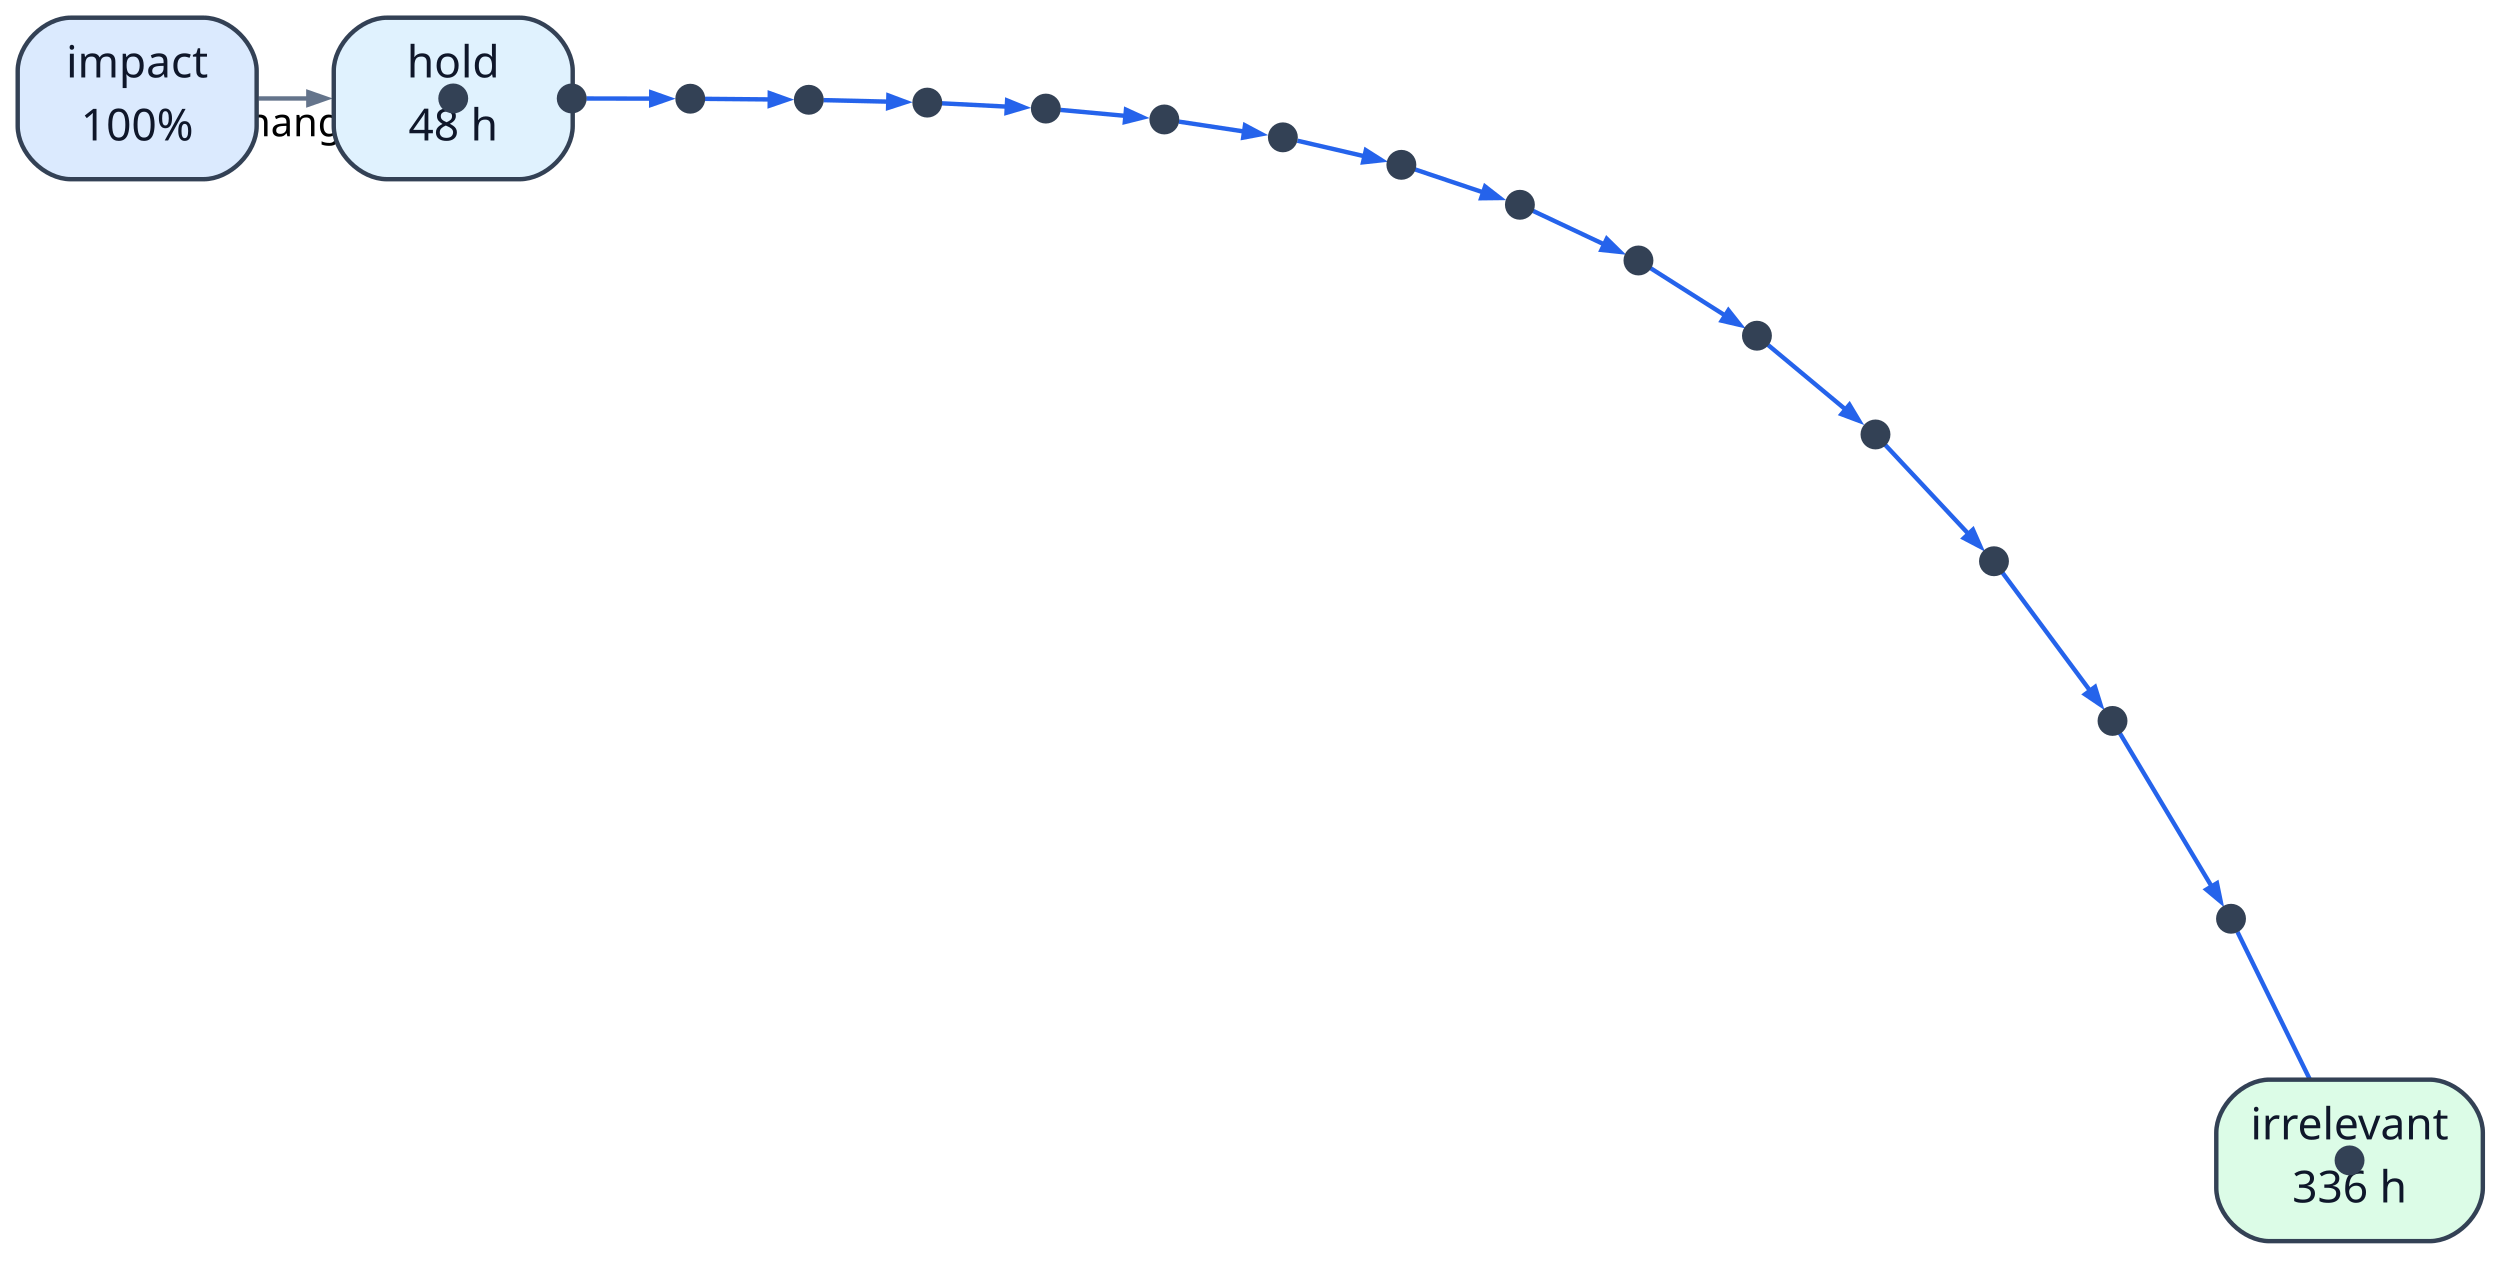
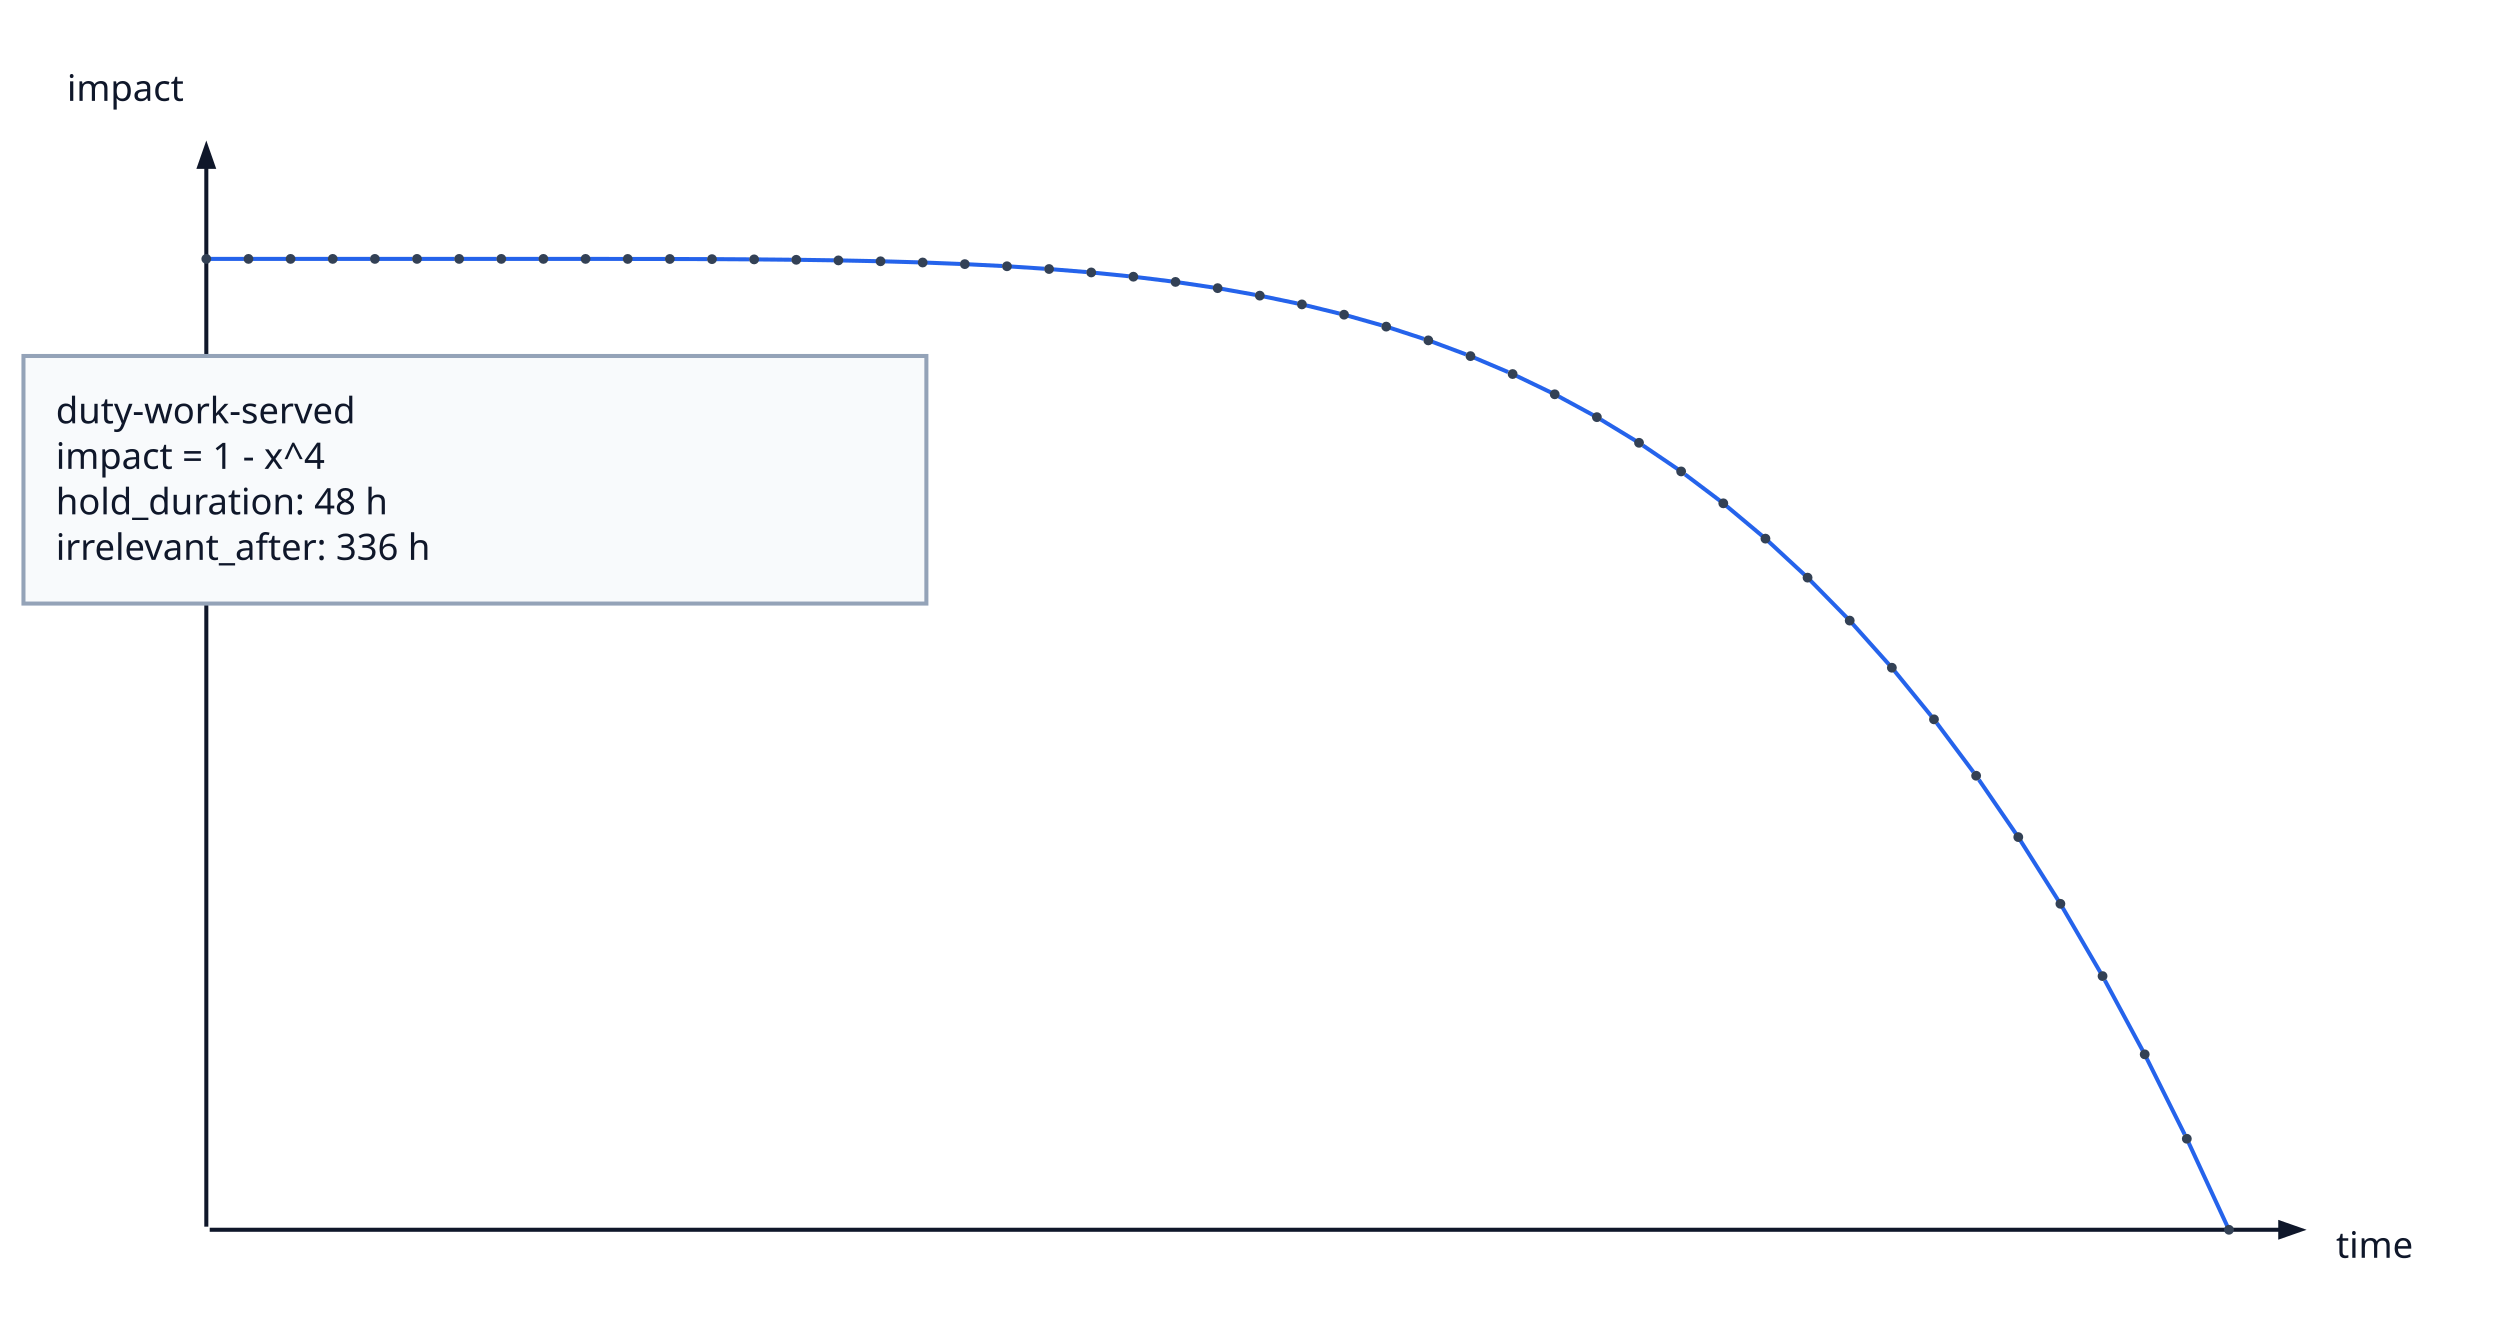
- <svg xmlns="http://www.w3.org/2000/svg" width="565pt" height="285pt" viewBox="0.00 0.00 565.00 285.00">
-   <g id="graph0" class="graph" transform="scale(1 1) rotate(0) translate(4 280.5)">
+ <svg xmlns="http://www.w3.org/2000/svg" width="618pt" height="330pt" viewBox="0.00 0.00 618.00 330.00">
+   <g id="graph0" class="graph" transform="scale(1 1) rotate(0) translate(4 326)">
    <g id="edge1" class="edge">
-       <path fill="none" stroke="#64748b" d="M54.41,-258.25C58.11,-258.25 61.94,-258.25 65.72,-258.25" />
-       <polygon fill="#64748b" stroke="#64748b" points="65.69,-259.65 69.69,-258.25 65.69,-256.85 65.69,-259.65" />
-       <text xml:space="preserve" text-anchor="middle" x="60.07" y="-249.7" font-family=" sans" font-size="9.00">unchanged</text>
+       <path fill="none" stroke="#0f172a" d="M47.84,-22C69.44,-22 498.85,-22 559.82,-22" />
+       <polygon fill="#0f172a" stroke="#0f172a" points="559.68,-23.75 564.68,-22 559.68,-20.25 559.68,-23.75" />
+     </g>
+     <g id="edge2" class="edge">
+       <path fill="none" stroke="#0f172a" d="M47,-22.77C47,-37.04 47,-243.99 47,-284.98" />
+       <polygon fill="#0f172a" stroke="#0f172a" points="45.25,-284.76 47,-289.76 48.75,-284.76 45.25,-284.76" />
+     </g>
+     <g id="edge3" class="edge">
+       <path fill="none" stroke="#2563eb" d="M47.96,-262C49.9,-262 54.25,-262 56.3,-262" />
+     </g>
+     <g id="edge4" class="edge">
+       <path fill="none" stroke="#2563eb" d="M58.38,-262C60.31,-262 64.66,-262 66.72,-262" />
+     </g>
+     <g id="edge5" class="edge">
+       <path fill="none" stroke="#2563eb" d="M68.79,-262C70.73,-262 75.08,-262 77.14,-262" />
+     </g>
+     <g id="edge6" class="edge">
+       <path fill="none" stroke="#2563eb" d="M79.21,-262C81.15,-262 85.5,-262 87.55,-262" />
+     </g>
+     <g id="edge7" class="edge">
+       <path fill="none" stroke="#2563eb" d="M89.63,-262C91.56,-262 95.91,-262 97.97,-262" />
+     </g>
+     <g id="edge8" class="edge">
+       <path fill="none" stroke="#2563eb" d="M100.04,-262C101.98,-262 106.33,-262 108.39,-262" />
+     </g>
+     <g id="edge9" class="edge">
+       <path fill="none" stroke="#2563eb" d="M110.46,-262C112.4,-262 116.75,-262 118.8,-262" />
+     </g>
+     <g id="edge10" class="edge">
+       <path fill="none" stroke="#2563eb" d="M120.88,-262C122.81,-262 127.16,-262 129.22,-262" />
+     </g>
+     <g id="edge11" class="edge">
+       <path fill="none" stroke="#2563eb" d="M131.29,-262C133.23,-262 137.58,-262 139.64,-262" />
+     </g>
+     <g id="edge12" class="edge">
+       <path fill="none" stroke="#2563eb" d="M141.71,-262C143.65,-262 148,-261.99 150.05,-261.99" />
+     </g>
+     <g id="edge13" class="edge">
+       <path fill="none" stroke="#2563eb" d="M152.13,-261.99C154.06,-261.99 158.41,-261.98 160.47,-261.98" />
+     </g>
+     <g id="edge14" class="edge">
+       <path fill="none" stroke="#2563eb" d="M162.54,-261.97C164.48,-261.97 168.83,-261.95 170.89,-261.95" />
+     </g>
+     <g id="edge15" class="edge">
+       <path fill="none" stroke="#2563eb" d="M172.96,-261.94C174.9,-261.92 179.25,-261.9 181.3,-261.89" />
+     </g>
+     <g id="edge16" class="edge">
+       <path fill="none" stroke="#2563eb" d="M183.38,-261.87C185.31,-261.85 189.66,-261.81 191.72,-261.79" />
+     </g>
+     <g id="edge17" class="edge">
+       <path fill="none" stroke="#2563eb" d="M193.79,-261.77C195.73,-261.74 200.08,-261.68 202.14,-261.65" />
    </g>
    <g id="edge18" class="edge">
-       <path fill="none" stroke="#64748b" d="M98.43,-258.25C98.43,-258.25 98.43,-258.25 98.43,-258.25" />
-     </g>
-     <g id="edge2" class="edge">
-       <path fill="none" stroke="#2563eb" d="M101.71,-258.25C105.41,-258.25 111.56,-258.25 116.64,-258.25" />
-       <polygon fill="#2563eb" stroke="#2563eb" points="116.39,-259.65 120.39,-258.25 116.39,-256.85 116.39,-259.65" />
-     </g>
-     <g id="edge3" class="edge">
-       <path fill="none" stroke="#2563eb" d="M128.5,-258.24C132.19,-258.23 138.34,-258.22 143.42,-258.21" />
-       <polygon fill="#2563eb" stroke="#2563eb" points="143.18,-259.61 147.18,-258.2 143.17,-256.81 143.18,-259.61" />
-     </g>
-     <g id="edge4" class="edge">
-       <path fill="none" stroke="#2563eb" d="M155.28,-258.16C158.98,-258.13 165.13,-258.07 170.21,-258.03" />
-       <polygon fill="#2563eb" stroke="#2563eb" points="169.97,-259.43 173.96,-258 169.95,-256.63 169.97,-259.43" />
-     </g>
-     <g id="edge5" class="edge">
-       <path fill="none" stroke="#2563eb" d="M182.07,-257.87C185.77,-257.79 191.91,-257.64 197,-257.52" />
-       <polygon fill="#2563eb" stroke="#2563eb" points="196.78,-258.92 200.75,-257.43 196.71,-256.12 196.78,-258.92" />
-     </g>
-     <g id="edge6" class="edge">
-       <path fill="none" stroke="#2563eb" d="M208.86,-257.15C212.55,-256.96 218.7,-256.65 223.78,-256.39" />
-       <polygon fill="#2563eb" stroke="#2563eb" points="223.61,-257.8 227.53,-256.2 223.47,-255.01 223.61,-257.8" />
-     </g>
-     <g id="edge7" class="edge">
-       <path fill="none" stroke="#2563eb" d="M235.64,-255.66C239.34,-255.32 245.49,-254.76 250.57,-254.29" />
-       <polygon fill="#2563eb" stroke="#2563eb" points="250.47,-255.71 254.32,-253.95 250.21,-252.92 250.47,-255.71" />
-     </g>
-     <g id="edge8" class="edge">
-       <path fill="none" stroke="#2563eb" d="M262.43,-253.01C266.12,-252.45 272.27,-251.52 277.35,-250.75" />
-       <polygon fill="#2563eb" stroke="#2563eb" points="277.37,-252.17 281.12,-250.18 276.96,-249.4 277.37,-252.17" />
-     </g>
-     <g id="edge9" class="edge">
-       <path fill="none" stroke="#2563eb" d="M289.21,-248.7C292.99,-247.82 299.33,-246.35 304.47,-245.16" />
-       <polygon fill="#2563eb" stroke="#2563eb" points="304.68,-246.55 308.26,-244.28 304.05,-243.82 304.68,-246.55" />
-     </g>
-     <g id="edge10" class="edge">
-       <path fill="none" stroke="#2563eb" d="M315.58,-242.28C319.31,-241.03 325.97,-238.78 331.32,-236.98" />
-       <polygon fill="#2563eb" stroke="#2563eb" points="331.63,-238.35 334.97,-235.75 330.74,-235.7 331.63,-238.35" />
-     </g>
-     <g id="edge11" class="edge">
-       <path fill="none" stroke="#2563eb" d="M342.37,-232.88C346.25,-231.05 353.34,-227.72 358.79,-225.15" />
-       <polygon fill="#2563eb" stroke="#2563eb" points="359.13,-226.54 362.15,-223.57 357.93,-224.01 359.13,-226.54" />
-     </g>
-     <g id="edge12" class="edge">
-       <path fill="none" stroke="#2563eb" d="M368.76,-220.06C372.64,-217.59 380.33,-212.72 386.02,-209.11" />
-       <polygon fill="#2563eb" stroke="#2563eb" points="386.62,-210.38 389.25,-207.06 385.12,-208.02 386.62,-210.38" />
-     </g>
-     <g id="edge13" class="edge">
-       <path fill="none" stroke="#2563eb" d="M395.54,-202.57C399.51,-199.27 407.43,-192.67 413.16,-187.9" />
-       <polygon fill="#2563eb" stroke="#2563eb" points="413.97,-189.04 416.15,-185.4 412.18,-186.89 413.97,-189.04" />
-     </g>
-     <g id="edge14" class="edge">
-       <path fill="none" stroke="#2563eb" d="M421.96,-180.06C426.05,-175.69 435.19,-165.91 441.13,-159.56" />
-       <polygon fill="#2563eb" stroke="#2563eb" points="441.88,-160.8 443.59,-156.92 439.84,-158.89 441.88,-160.8" />
-     </g>
-     <g id="edge15" class="edge">
-       <path fill="none" stroke="#2563eb" d="M448.4,-151.29C452.41,-145.89 462.35,-132.49 468.43,-124.3" />
-       <polygon fill="#2563eb" stroke="#2563eb" points="469.47,-125.25 470.73,-121.21 467.22,-123.58 469.47,-125.25" />
-     </g>
-     <g id="edge16" class="edge">
-       <path fill="none" stroke="#2563eb" d="M475.02,-114.9C479.05,-108.18 489.75,-90.32 495.83,-80.17" />
-       <polygon fill="#2563eb" stroke="#2563eb" points="497.03,-80.9 497.88,-76.75 494.63,-79.46 497.03,-80.9" />
-     </g>
-     <g id="edge17" class="edge">
-       <path fill="none" stroke="#2563eb" d="M501.65,-69.92C505.69,-61.7 517.19,-38.24 523.22,-25.96" />
-       <polygon fill="#2563eb" stroke="#2563eb" points="524.38,-26.77 524.89,-22.56 521.87,-25.53 524.38,-26.77" />
+       <path fill="none" stroke="#2563eb" d="M204.21,-261.61C206.15,-261.57 210.5,-261.48 212.55,-261.44" />
    </g>
    <g id="edge19" class="edge">
-       <path fill="none" stroke="#64748b" d="M527,-18.25C527,-18.25 527,-18.25 527,-18.25" />
-     </g>
-     <g id="node1" class="node">
-       <path fill="#dbeafe" stroke="#334155" d="M42,-276.5C42,-276.5 12,-276.5 12,-276.5 6,-276.5 0,-270.5 0,-264.5 0,-264.5 0,-252 0,-252 0,-246 6,-240 12,-240 12,-240 42,-240 42,-240 48,-240 54,-246 54,-252 54,-252 54,-264.5 54,-264.5 54,-270.5 48,-276.5 42,-276.5" />
-       <text xml:space="preserve" text-anchor="middle" x="27" y="-263" font-family=" sans" font-size="10.00" fill="#0f172a">impact</text>
-       <text xml:space="preserve" text-anchor="middle" x="27" y="-248.75" font-family=" sans" font-size="10.00" fill="#0f172a">100%</text>
-     </g>
-     <g id="node2" class="node">
-       <path fill="#e0f2fe" stroke="#334155" d="M113.43,-276.5C113.43,-276.5 83.43,-276.5 83.43,-276.5 77.43,-276.5 71.43,-270.5 71.43,-264.5 71.43,-264.5 71.43,-252 71.43,-252 71.43,-246 77.43,-240 83.43,-240 83.43,-240 113.43,-240 113.43,-240 119.43,-240 125.43,-246 125.43,-252 125.43,-252 125.43,-264.5 125.43,-264.5 125.43,-270.5 119.43,-276.5 113.43,-276.5" />
-       <text xml:space="preserve" text-anchor="middle" x="98.43" y="-263" font-family=" sans" font-size="10.00" fill="#0f172a">hold</text>
-       <text xml:space="preserve" text-anchor="middle" x="98.43" y="-248.75" font-family=" sans" font-size="10.00" fill="#0f172a">48 h</text>
-     </g>
-     <g id="node3" class="node">
-       <path fill="#dcfce7" stroke="#334155" d="M545.12,-36.5C545.12,-36.5 508.88,-36.5 508.88,-36.5 502.88,-36.5 496.88,-30.5 496.88,-24.5 496.88,-24.5 496.88,-12 496.88,-12 496.88,-6 502.88,0 508.88,0 508.88,0 545.12,0 545.12,0 551.12,0 557.12,-6 557.12,-12 557.12,-12 557.12,-24.5 557.12,-24.5 557.12,-30.5 551.12,-36.5 545.12,-36.5" />
-       <text xml:space="preserve" text-anchor="middle" x="527" y="-23" font-family=" sans" font-size="10.00" fill="#0f172a">irrelevant</text>
-       <text xml:space="preserve" text-anchor="middle" x="527" y="-8.75" font-family=" sans" font-size="10.00" fill="#0f172a">336 h</text>
+       <path fill="none" stroke="#2563eb" d="M214.63,-261.39C216.56,-261.33 220.91,-261.21 222.97,-261.15" />
+     </g>
+     <g id="edge20" class="edge">
+       <path fill="none" stroke="#2563eb" d="M225.04,-261.08C226.98,-261 231.33,-260.83 233.39,-260.75" />
+     </g>
+     <g id="edge21" class="edge">
+       <path fill="none" stroke="#2563eb" d="M235.46,-260.66C237.4,-260.56 241.75,-260.34 243.8,-260.24" />
+     </g>
+     <g id="edge22" class="edge">
+       <path fill="none" stroke="#2563eb" d="M245.88,-260.12C247.81,-259.99 252.16,-259.71 254.22,-259.57" />
+     </g>
+     <g id="edge23" class="edge">
+       <path fill="none" stroke="#2563eb" d="M256.29,-259.42C258.23,-259.26 262.58,-258.91 264.64,-258.74" />
+     </g>
+     <g id="edge24" class="edge">
+       <path fill="none" stroke="#2563eb" d="M266.71,-258.55C268.65,-258.36 273,-257.92 275.05,-257.71" />
+     </g>
+     <g id="edge25" class="edge">
+       <path fill="none" stroke="#2563eb" d="M277.13,-257.48C279.06,-257.24 283.41,-256.7 285.47,-256.45" />
+     </g>
+     <g id="edge26" class="edge">
+       <path fill="none" stroke="#2563eb" d="M287.54,-256.17C289.48,-255.88 293.83,-255.24 295.89,-254.93" />
+     </g>
+     <g id="edge27" class="edge">
+       <path fill="none" stroke="#2563eb" d="M297.96,-254.6C299.9,-254.25 304.25,-253.49 306.3,-253.12" />
+     </g>
+     <g id="edge28" class="edge">
+       <path fill="none" stroke="#2563eb" d="M308.38,-252.72C310.31,-252.32 314.66,-251.41 316.72,-250.98" />
+     </g>
+     <g id="edge29" class="edge">
+       <path fill="none" stroke="#2563eb" d="M318.79,-250.52C320.73,-250.05 325.08,-248.98 327.14,-248.48" />
+     </g>
+     <g id="edge30" class="edge">
+       <path fill="none" stroke="#2563eb" d="M329.21,-247.94C331.15,-247.39 335.5,-246.16 337.55,-245.58" />
+     </g>
+     <g id="edge31" class="edge">
+       <path fill="none" stroke="#2563eb" d="M339.63,-244.95C341.56,-244.32 345.91,-242.9 347.97,-242.23" />
+     </g>
+     <g id="edge32" class="edge">
+       <path fill="none" stroke="#2563eb" d="M350.04,-241.51C351.98,-240.78 356.33,-239.16 358.39,-238.39" />
+     </g>
+     <g id="edge33" class="edge">
+       <path fill="none" stroke="#2563eb" d="M360.46,-237.56C362.4,-236.74 366.75,-234.89 368.8,-234.02" />
+     </g>
+     <g id="edge34" class="edge">
+       <path fill="none" stroke="#2563eb" d="M370.88,-233.08C372.97,-232.07 377.91,-229.7 379.68,-228.84" />
+     </g>
+     <g id="edge35" class="edge">
+       <path fill="none" stroke="#2563eb" d="M381.29,-228.01C383.39,-226.87 388.32,-224.19 390.1,-223.23" />
+     </g>
+     <g id="edge36" class="edge">
+       <path fill="none" stroke="#2563eb" d="M391.71,-222.29C393.81,-221.02 398.74,-218.01 400.52,-216.93" />
+     </g>
+     <g id="edge37" class="edge">
+       <path fill="none" stroke="#2563eb" d="M402.13,-215.88C404.22,-214.46 409.16,-211.11 410.93,-209.9" />
+     </g>
+     <g id="edge38" class="edge">
+       <path fill="none" stroke="#2563eb" d="M412.54,-208.73C414.64,-207.15 419.57,-203.42 421.35,-202.08" />
+     </g>
+     <g id="edge39" class="edge">
+       <path fill="none" stroke="#2563eb" d="M422.68,-201.01C424.57,-199.43 429.81,-195.03 431.72,-193.44" />
+     </g>
+     <g id="edge40" class="edge">
+       <path fill="none" stroke="#2563eb" d="M433.1,-192.22C434.98,-190.48 440.23,-185.62 442.13,-183.86" />
+     </g>
+     <g id="edge41" class="edge">
+       <path fill="none" stroke="#2563eb" d="M443.52,-182.51C445.4,-180.59 450.65,-175.24 452.55,-173.31" />
+     </g>
+     <g id="edge42" class="edge">
+       <path fill="none" stroke="#2563eb" d="M453.93,-171.83C455.82,-169.72 461.06,-163.85 462.97,-161.72" />
+     </g>
+     <g id="edge43" class="edge">
+       <path fill="none" stroke="#2563eb" d="M464.35,-160.1C466.23,-157.79 471.48,-151.36 473.38,-149.03" />
+     </g>
+     <g id="edge44" class="edge">
+       <path fill="none" stroke="#2563eb" d="M474.77,-147.26C476.65,-144.74 481.9,-137.72 483.8,-135.18" />
+     </g>
+     <g id="edge45" class="edge">
+       <path fill="none" stroke="#2563eb" d="M485.18,-133.25C487.14,-130.4 492.72,-122.26 494.42,-119.79" />
+     </g>
+     <g id="edge46" class="edge">
+       <path fill="none" stroke="#2563eb" d="M495.36,-118.36C497.05,-115.7 502.99,-106.3 504.8,-103.42" />
+     </g>
+     <g id="edge47" class="edge">
+       <path fill="none" stroke="#2563eb" d="M505.78,-101.81C507.46,-98.93 513.4,-88.74 515.22,-85.62" />
+     </g>
+     <g id="edge48" class="edge">
+       <path fill="none" stroke="#2563eb" d="M516.31,-83.67C518.14,-80.28 523.9,-69.58 525.65,-66.33" />
+     </g>
+     <g id="edge49" class="edge">
+       <path fill="none" stroke="#2563eb" d="M526.61,-64.48C528.3,-61.1 534.24,-49.2 536.05,-45.56" />
+     </g>
+     <g id="edge50" class="edge">
+       <path fill="none" stroke="#2563eb" d="M537.03,-43.53C538.78,-39.76 545.1,-26.1 546.65,-22.75" />
    </g>
    <g id="node4" class="node">
-       <ellipse fill="#334155" stroke="#334155" cx="98.43" cy="-258.25" rx="2.88" ry="2.88" />
+       <text xml:space="preserve" text-anchor="middle" x="583" y="-15.07" font-family="Ubuntu Mono" font-size="9.00" fill="#0f172a">time</text>
    </g>
    <g id="node5" class="node">
-       <ellipse fill="#334155" stroke="#334155" cx="125.21" cy="-258.25" rx="2.88" ry="2.88" />
+       <text xml:space="preserve" text-anchor="middle" x="27" y="-301.07" font-family="Ubuntu Mono" font-size="9.00" fill="#0f172a">impact</text>
    </g>
    <g id="node6" class="node">
-       <ellipse fill="#334155" stroke="#334155" cx="152" cy="-258.19" rx="2.88" ry="2.88" />
+       <polygon fill="#f8fafc" stroke="#94a3b8" points="225,-238 1.8,-238 1.8,-176.8 225,-176.8 225,-238" />
+       <text xml:space="preserve" text-anchor="start" x="9.8" y="-221.35" font-family="Ubuntu Mono" font-size="9.00" fill="#0f172a">duty-work-served</text>
+       <text xml:space="preserve" text-anchor="start" x="9.8" y="-210.1" font-family="Ubuntu Mono" font-size="9.00" fill="#0f172a">impact = 1 - x^4</text>
+       <text xml:space="preserve" text-anchor="start" x="9.8" y="-198.85" font-family="Ubuntu Mono" font-size="9.00" fill="#0f172a">hold_duration: 48 h</text>
+       <text xml:space="preserve" text-anchor="start" x="9.8" y="-187.6" font-family="Ubuntu Mono" font-size="9.00" fill="#0f172a">irrelevant_after: 336 h</text>
    </g>
    <g id="node7" class="node">
-       <ellipse fill="#334155" stroke="#334155" cx="178.79" cy="-257.95" rx="2.88" ry="2.88" />
+       <ellipse fill="#334155" stroke="#334155" cx="47" cy="-262" rx="0.72" ry="0.72" />
    </g>
    <g id="node8" class="node">
-       <ellipse fill="#334155" stroke="#334155" cx="205.57" cy="-257.31" rx="2.88" ry="2.88" />
+       <ellipse fill="#334155" stroke="#334155" cx="57.42" cy="-262" rx="0.72" ry="0.72" />
    </g>
    <g id="node9" class="node">
-       <ellipse fill="#334155" stroke="#334155" cx="232.36" cy="-255.96" rx="2.88" ry="2.88" />
+       <ellipse fill="#334155" stroke="#334155" cx="67.83" cy="-262" rx="0.72" ry="0.72" />
    </g>
    <g id="node10" class="node">
-       <ellipse fill="#334155" stroke="#334155" cx="259.14" cy="-253.5" rx="2.88" ry="2.88" />
+       <ellipse fill="#334155" stroke="#334155" cx="78.25" cy="-262" rx="0.72" ry="0.72" />
    </g>
    <g id="node11" class="node">
-       <ellipse fill="#334155" stroke="#334155" cx="285.93" cy="-249.46" rx="2.88" ry="2.88" />
+       <ellipse fill="#334155" stroke="#334155" cx="88.67" cy="-262" rx="0.72" ry="0.72" />
    </g>
    <g id="node12" class="node">
-       <ellipse fill="#334155" stroke="#334155" cx="312.71" cy="-243.25" rx="2.88" ry="2.88" />
+       <ellipse fill="#334155" stroke="#334155" cx="99.08" cy="-262" rx="0.72" ry="0.72" />
    </g>
    <g id="node13" class="node">
-       <ellipse fill="#334155" stroke="#334155" cx="339.5" cy="-234.22" rx="2.88" ry="2.88" />
+       <ellipse fill="#334155" stroke="#334155" cx="109.5" cy="-262" rx="0.72" ry="0.72" />
    </g>
    <g id="node14" class="node">
-       <ellipse fill="#334155" stroke="#334155" cx="366.29" cy="-221.63" rx="2.88" ry="2.88" />
+       <ellipse fill="#334155" stroke="#334155" cx="119.92" cy="-262" rx="0.72" ry="0.72" />
    </g>
    <g id="node15" class="node">
-       <ellipse fill="#334155" stroke="#334155" cx="393.07" cy="-204.63" rx="2.88" ry="2.88" />
+       <ellipse fill="#334155" stroke="#334155" cx="130.33" cy="-262" rx="0.72" ry="0.72" />
    </g>
    <g id="node16" class="node">
-       <ellipse fill="#334155" stroke="#334155" cx="419.86" cy="-182.31" rx="2.88" ry="2.88" />
+       <ellipse fill="#334155" stroke="#334155" cx="140.75" cy="-262" rx="0.72" ry="0.72" />
    </g>
    <g id="node17" class="node">
-       <ellipse fill="#334155" stroke="#334155" cx="446.64" cy="-153.66" rx="2.88" ry="2.88" />
+       <ellipse fill="#334155" stroke="#334155" cx="151.17" cy="-261.99" rx="0.72" ry="0.72" />
    </g>
    <g id="node18" class="node">
-       <ellipse fill="#334155" stroke="#334155" cx="473.43" cy="-117.57" rx="2.88" ry="2.88" />
+       <ellipse fill="#334155" stroke="#334155" cx="161.58" cy="-261.98" rx="0.72" ry="0.72" />
    </g>
    <g id="node19" class="node">
-       <ellipse fill="#334155" stroke="#334155" cx="500.21" cy="-72.86" rx="2.88" ry="2.88" />
+       <ellipse fill="#334155" stroke="#334155" cx="172" cy="-261.94" rx="0.72" ry="0.72" />
    </g>
    <g id="node20" class="node">
-       <ellipse fill="#334155" stroke="#334155" cx="527" cy="-18.25" rx="2.88" ry="2.88" />
+       <ellipse fill="#334155" stroke="#334155" cx="182.42" cy="-261.88" rx="0.72" ry="0.72" />
+     </g>
+     <g id="node21" class="node">
+       <ellipse fill="#334155" stroke="#334155" cx="192.83" cy="-261.78" rx="0.72" ry="0.72" />
+     </g>
+     <g id="node22" class="node">
+       <ellipse fill="#334155" stroke="#334155" cx="203.25" cy="-261.63" rx="0.72" ry="0.72" />
+     </g>
+     <g id="node23" class="node">
+       <ellipse fill="#334155" stroke="#334155" cx="213.67" cy="-261.41" rx="0.72" ry="0.72" />
+     </g>
+     <g id="node24" class="node">
+       <ellipse fill="#334155" stroke="#334155" cx="224.08" cy="-261.11" rx="0.72" ry="0.72" />
+     </g>
+     <g id="node25" class="node">
+       <ellipse fill="#334155" stroke="#334155" cx="234.5" cy="-260.71" rx="0.72" ry="0.72" />
+     </g>
+     <g id="node26" class="node">
+       <ellipse fill="#334155" stroke="#334155" cx="244.92" cy="-260.18" rx="0.72" ry="0.72" />
+     </g>
+     <g id="node27" class="node">
+       <ellipse fill="#334155" stroke="#334155" cx="255.33" cy="-259.5" rx="0.72" ry="0.72" />
+     </g>
+     <g id="node28" class="node">
+       <ellipse fill="#334155" stroke="#334155" cx="265.75" cy="-258.65" rx="0.72" ry="0.72" />
+     </g>
+     <g id="node29" class="node">
+       <ellipse fill="#334155" stroke="#334155" cx="276.17" cy="-257.6" rx="0.72" ry="0.72" />
+     </g>
+     <g id="node30" class="node">
+       <ellipse fill="#334155" stroke="#334155" cx="286.58" cy="-256.31" rx="0.72" ry="0.72" />
+     </g>
+     <g id="node31" class="node">
+       <ellipse fill="#334155" stroke="#334155" cx="297" cy="-254.77" rx="0.72" ry="0.72" />
+     </g>
+     <g id="node32" class="node">
+       <ellipse fill="#334155" stroke="#334155" cx="307.42" cy="-252.92" rx="0.72" ry="0.72" />
+     </g>
+     <g id="node33" class="node">
+       <ellipse fill="#334155" stroke="#334155" cx="317.83" cy="-250.75" rx="0.72" ry="0.72" />
+     </g>
+     <g id="node34" class="node">
+       <ellipse fill="#334155" stroke="#334155" cx="328.25" cy="-248.21" rx="0.72" ry="0.72" />
+     </g>
+     <g id="node35" class="node">
+       <ellipse fill="#334155" stroke="#334155" cx="338.67" cy="-245.26" rx="0.72" ry="0.72" />
+     </g>
+     <g id="node36" class="node">
+       <ellipse fill="#334155" stroke="#334155" cx="349.08" cy="-241.86" rx="0.72" ry="0.72" />
+     </g>
+     <g id="node37" class="node">
+       <ellipse fill="#334155" stroke="#334155" cx="359.5" cy="-237.97" rx="0.72" ry="0.72" />
+     </g>
+     <g id="node38" class="node">
+       <ellipse fill="#334155" stroke="#334155" cx="369.92" cy="-233.54" rx="0.72" ry="0.72" />
+     </g>
+     <g id="node39" class="node">
+       <ellipse fill="#334155" stroke="#334155" cx="380.33" cy="-228.53" rx="0.72" ry="0.72" />
+     </g>
+     <g id="node40" class="node">
+       <ellipse fill="#334155" stroke="#334155" cx="390.75" cy="-222.88" rx="0.72" ry="0.72" />
+     </g>
+     <g id="node41" class="node">
+       <ellipse fill="#334155" stroke="#334155" cx="401.17" cy="-216.54" rx="0.72" ry="0.72" />
+     </g>
+     <g id="node42" class="node">
+       <ellipse fill="#334155" stroke="#334155" cx="411.58" cy="-209.46" rx="0.72" ry="0.72" />
+     </g>
+     <g id="node43" class="node">
+       <ellipse fill="#334155" stroke="#334155" cx="422" cy="-201.58" rx="0.72" ry="0.72" />
+     </g>
+     <g id="node44" class="node">
+       <ellipse fill="#334155" stroke="#334155" cx="432.42" cy="-192.85" rx="0.72" ry="0.72" />
+     </g>
+     <g id="node45" class="node">
+       <ellipse fill="#334155" stroke="#334155" cx="442.83" cy="-183.21" rx="0.72" ry="0.72" />
+     </g>
+     <g id="node46" class="node">
+       <ellipse fill="#334155" stroke="#334155" cx="453.25" cy="-172.59" rx="0.72" ry="0.72" />
+     </g>
+     <g id="node47" class="node">
+       <ellipse fill="#334155" stroke="#334155" cx="463.67" cy="-160.94" rx="0.72" ry="0.72" />
+     </g>
+     <g id="node48" class="node">
+       <ellipse fill="#334155" stroke="#334155" cx="474.08" cy="-148.18" rx="0.72" ry="0.72" />
+     </g>
+     <g id="node49" class="node">
+       <ellipse fill="#334155" stroke="#334155" cx="484.5" cy="-134.24" rx="0.72" ry="0.72" />
+     </g>
+     <g id="node50" class="node">
+       <ellipse fill="#334155" stroke="#334155" cx="494.92" cy="-119.07" rx="0.72" ry="0.72" />
+     </g>
+     <g id="node51" class="node">
+       <ellipse fill="#334155" stroke="#334155" cx="505.33" cy="-102.58" rx="0.72" ry="0.72" />
+     </g>
+     <g id="node52" class="node">
+       <ellipse fill="#334155" stroke="#334155" cx="515.75" cy="-84.71" rx="0.72" ry="0.72" />
+     </g>
+     <g id="node53" class="node">
+       <ellipse fill="#334155" stroke="#334155" cx="526.17" cy="-65.37" rx="0.72" ry="0.72" />
+     </g>
+     <g id="node54" class="node">
+       <ellipse fill="#334155" stroke="#334155" cx="536.58" cy="-44.5" rx="0.72" ry="0.72" />
+     </g>
+     <g id="node55" class="node">
+       <ellipse fill="#334155" stroke="#334155" cx="547" cy="-22" rx="0.72" ry="0.72" />
    </g>
  </g>
</svg>
